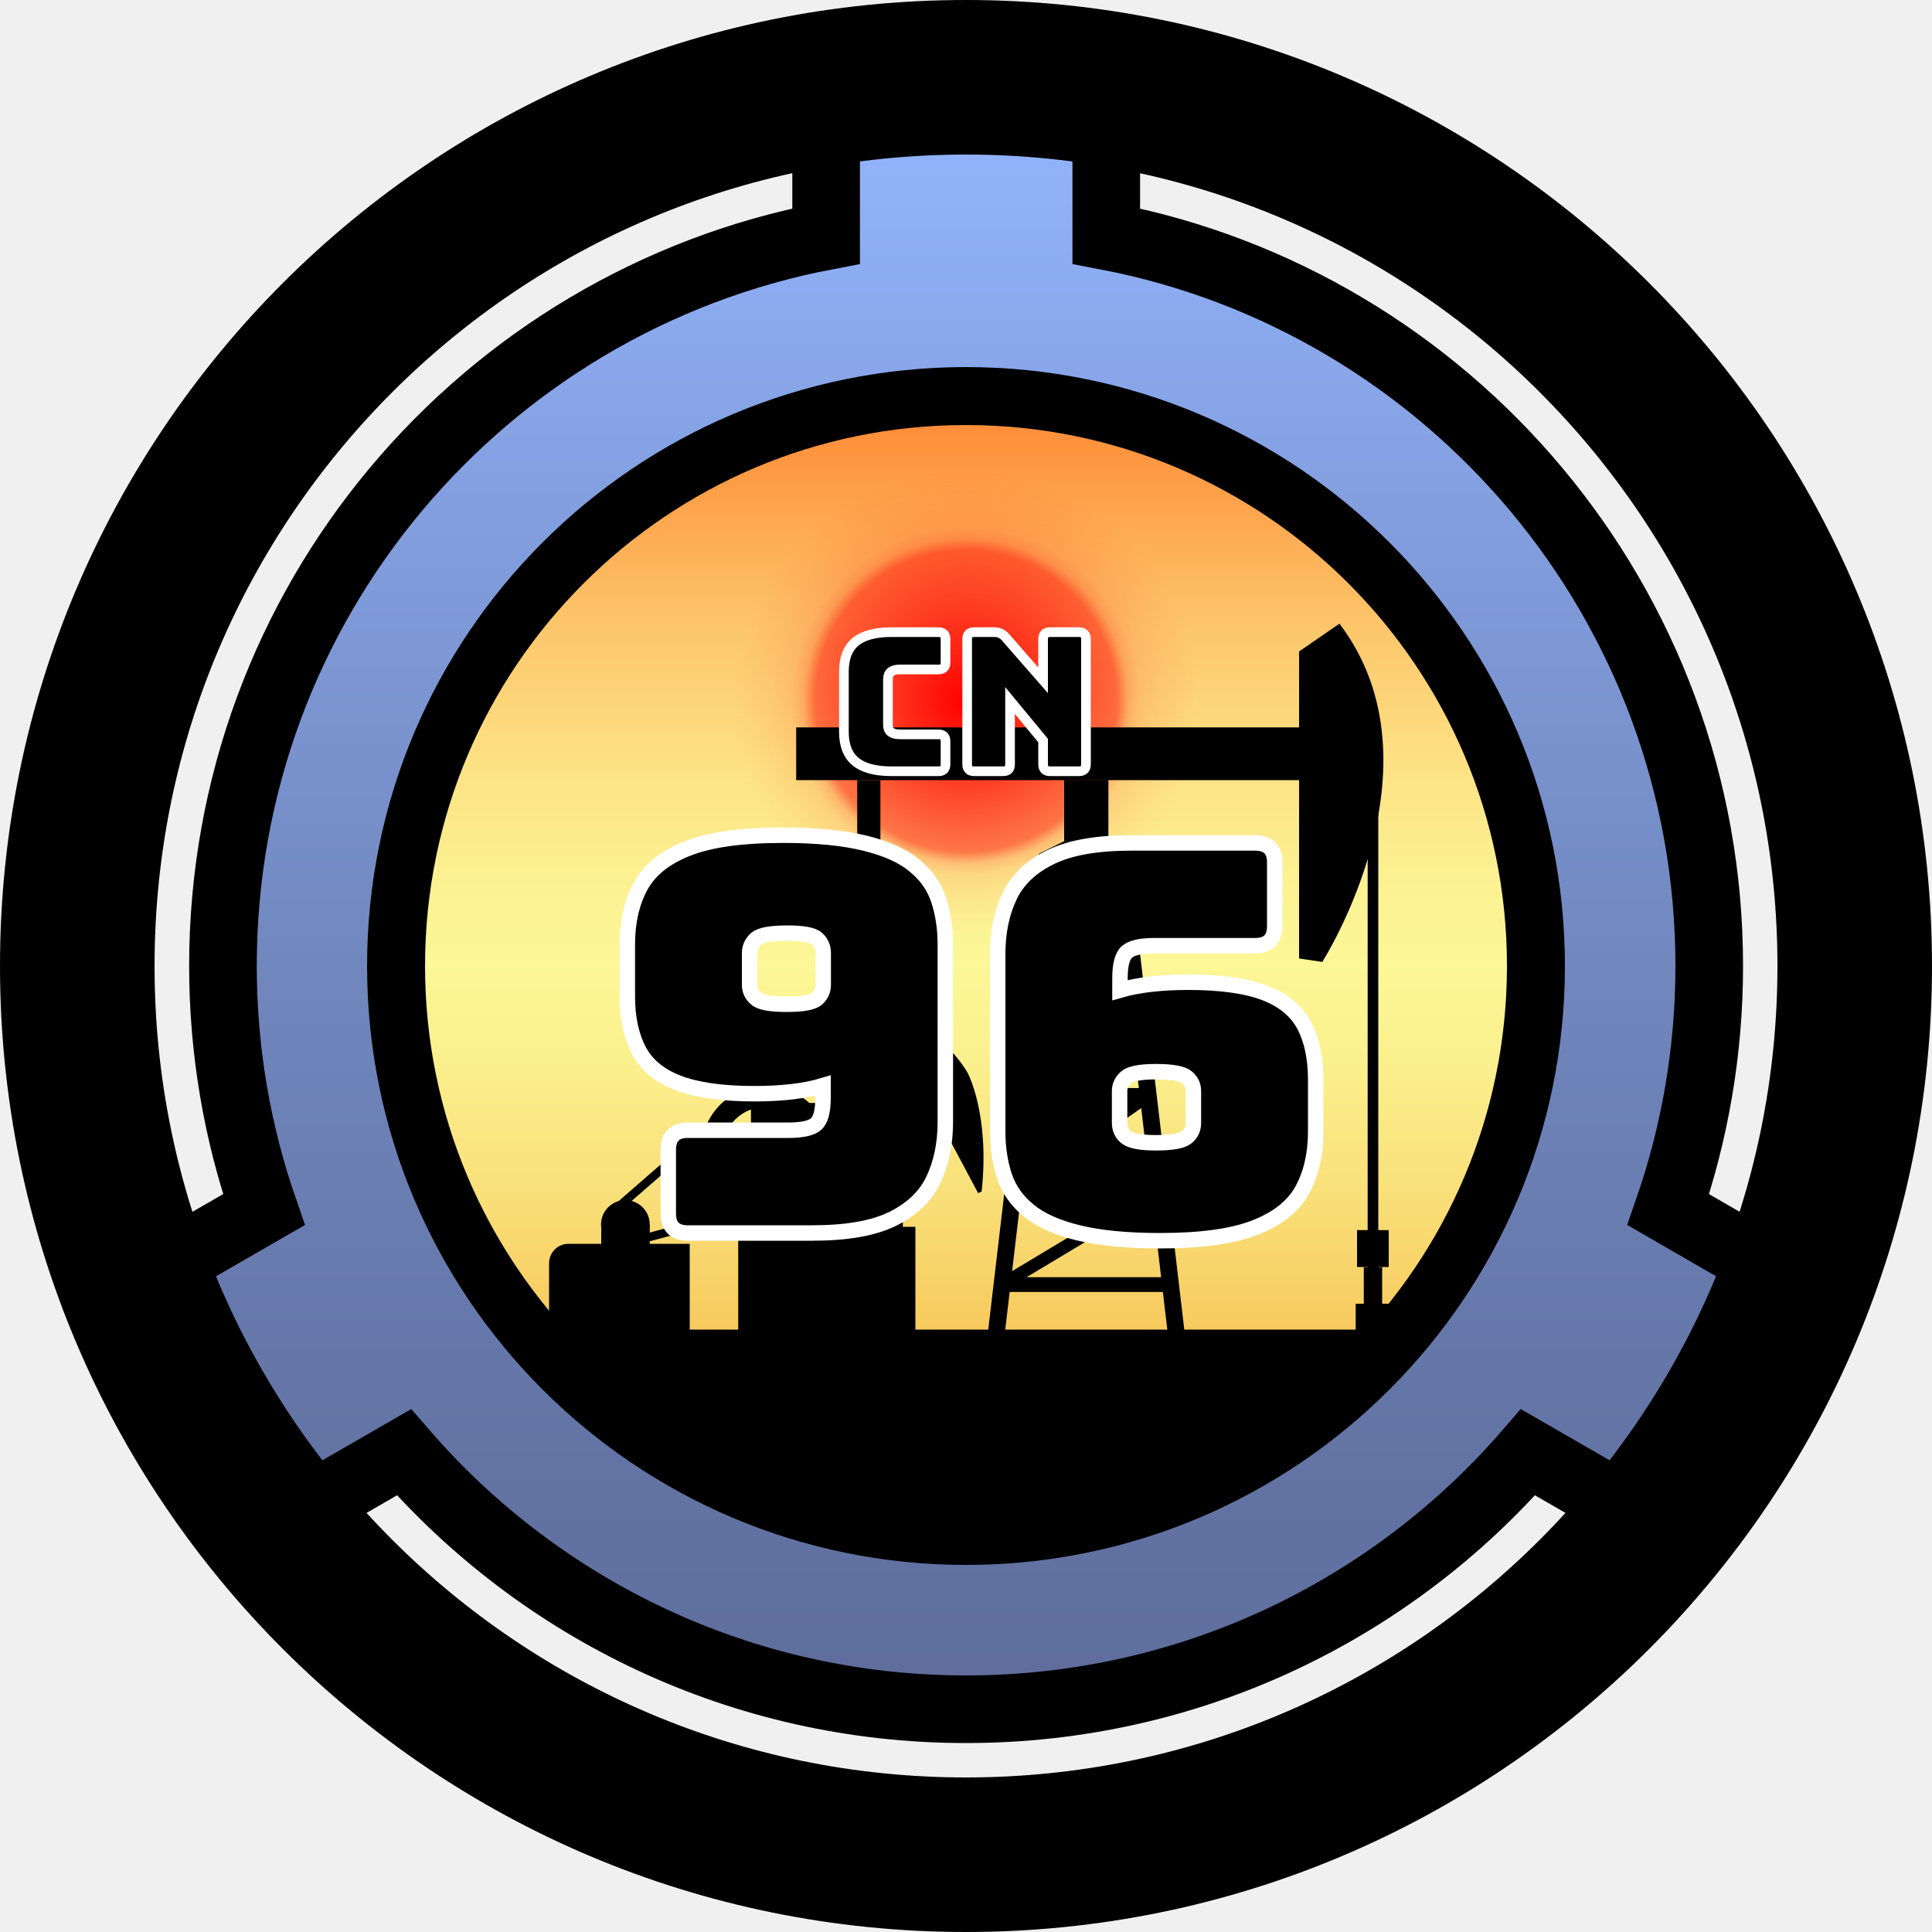
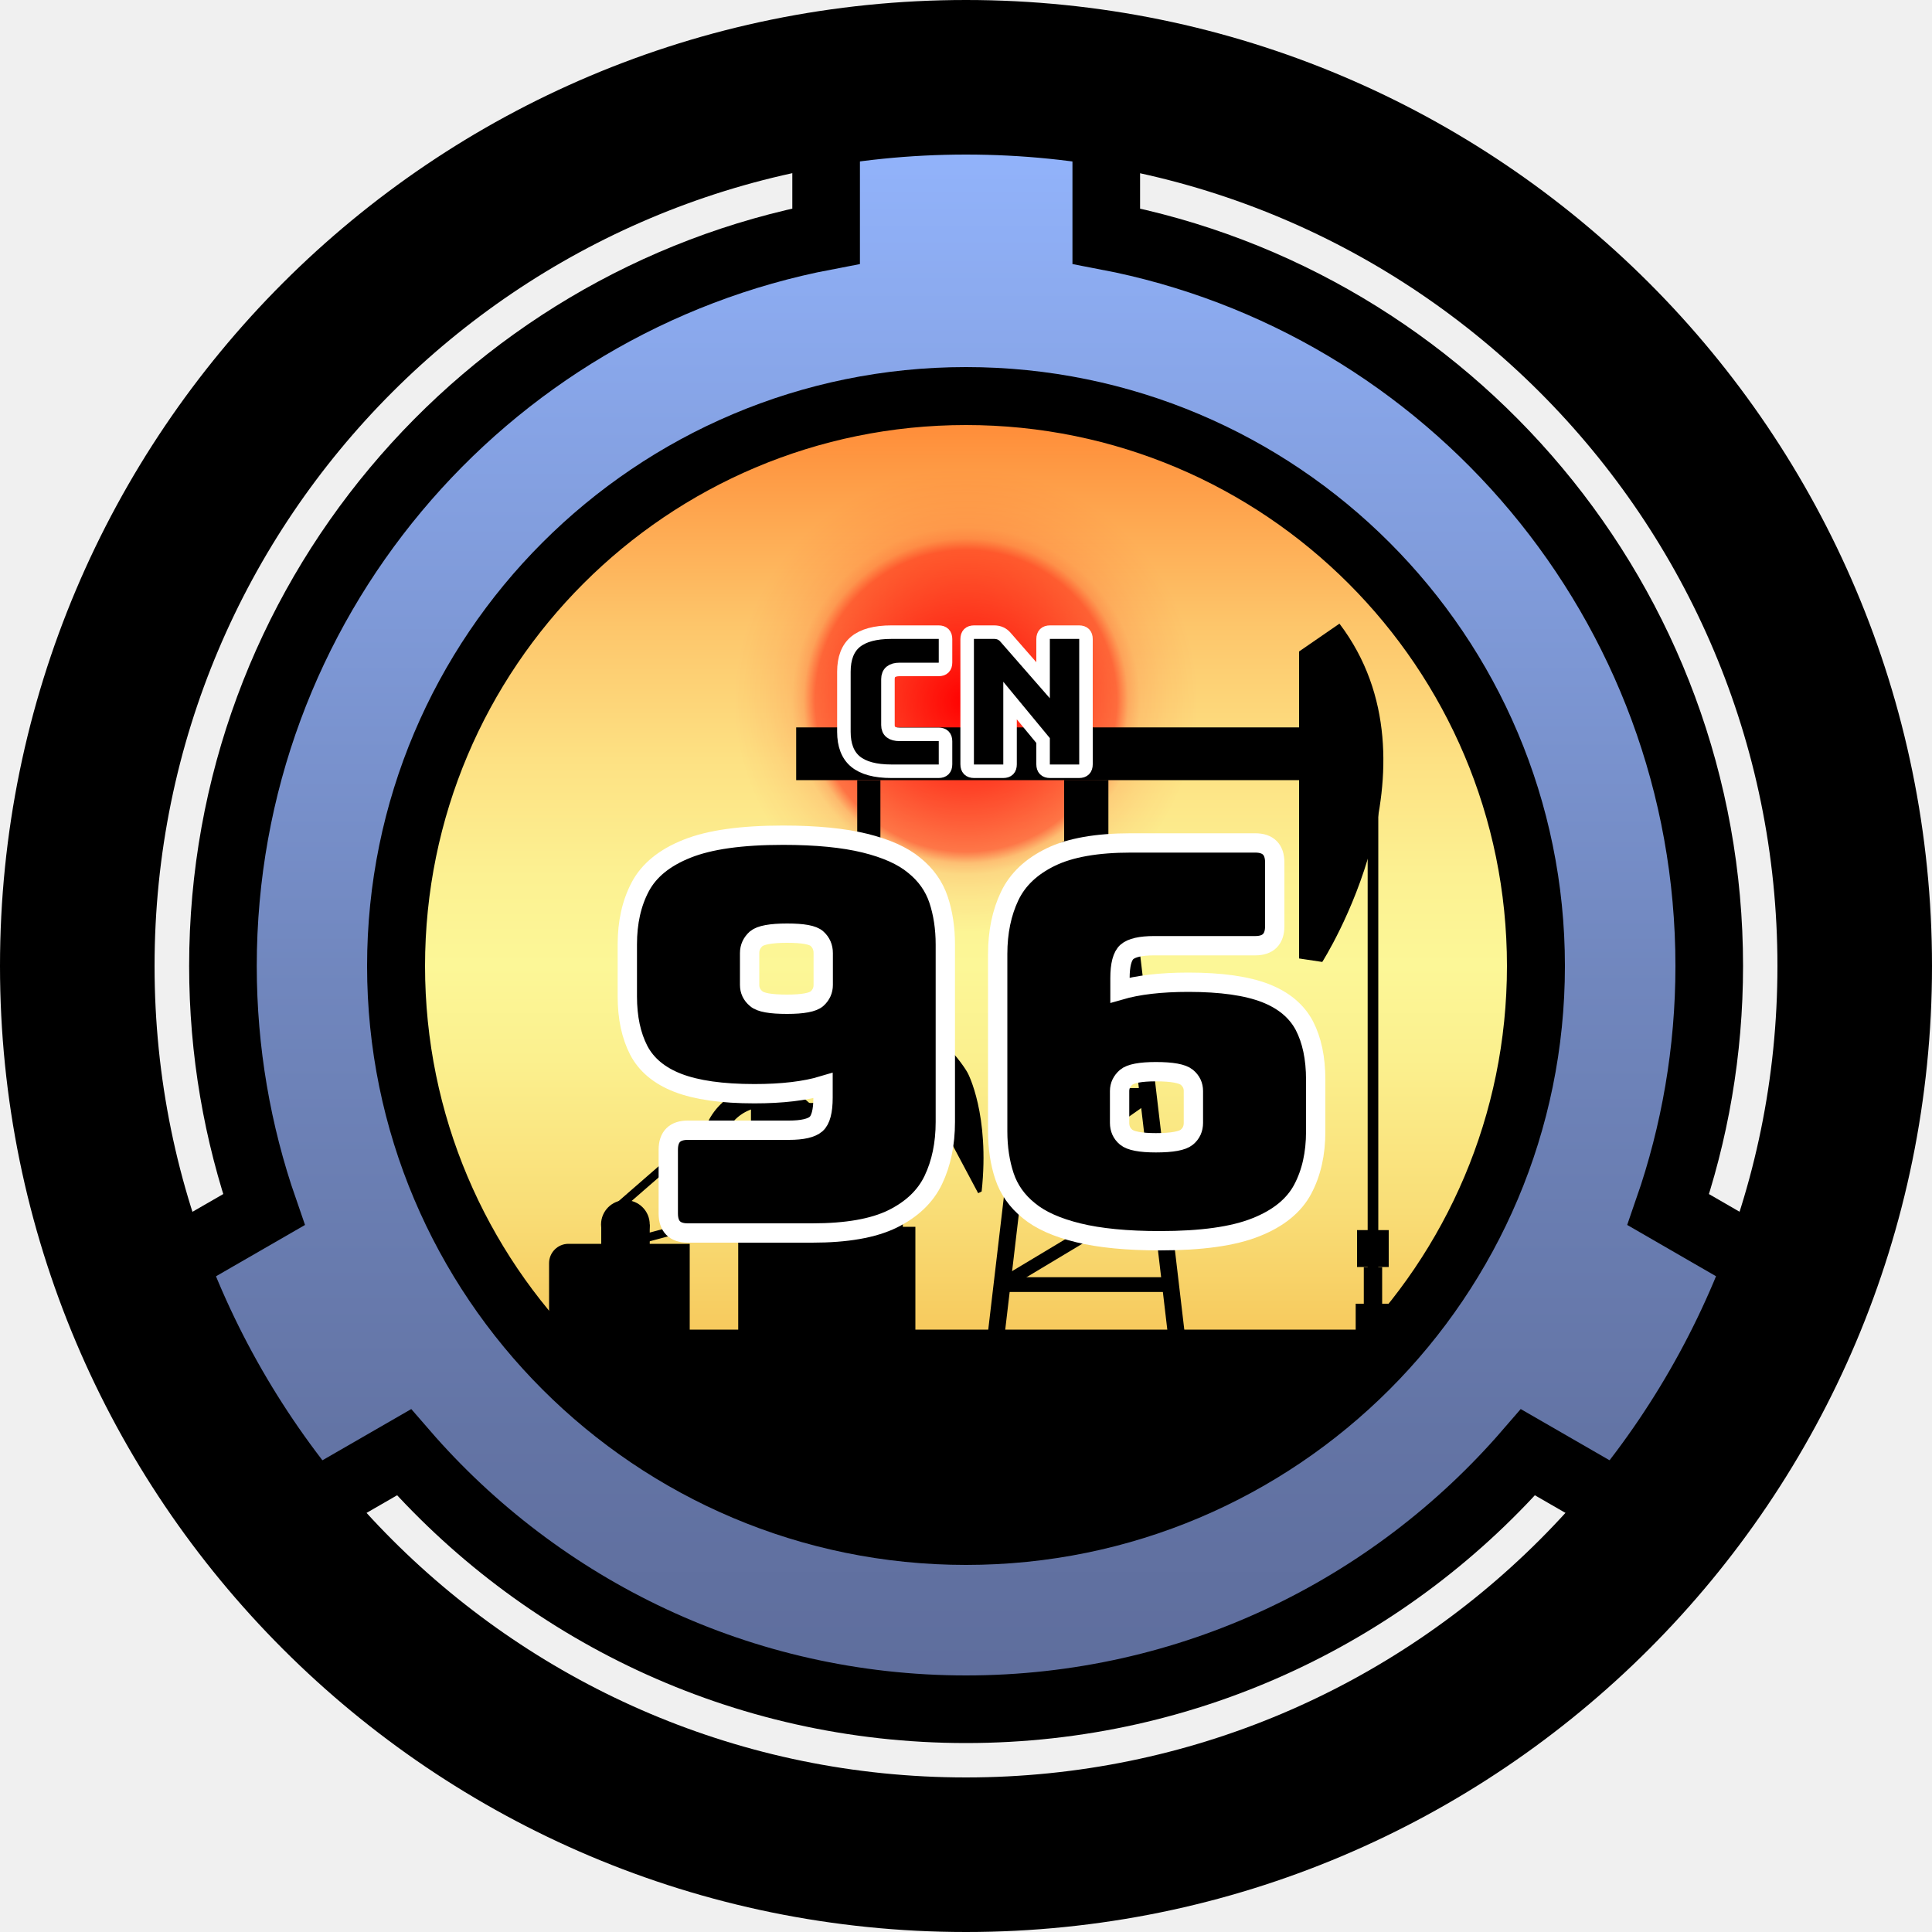
<svg xmlns="http://www.w3.org/2000/svg" id="site-cn-96-ani" viewBox="0 0 1000 1000" shape-rendering="geometricPrecision" text-rendering="geometricPrecision">
  <style>
        /*  */
        svg[viewBox="0 0 1000 1000"] #v-belt {
            animation: shaky 3s ease-in-out infinite normal forwards;
        }

        @keyframes shaky {
            0% {
                translate: 0 0;
            }

            3% {
                translate: 0.5px 0;
            }

            10% {
                translate: 0 0;
            }

            13% {
                translate: 0 0;
            }

            20% {
                translate: 0.5px 0;
            }

            23% {
                translate: 0 -0.5px;
            }

            33% {
                translate: 0 0;
            }

            36% {
                translate: 0.5px 0;
            }

            46% {
                translate: 0 0;
            }

            53% {
                translate: 0.5px -1px;
            }

            60% {
                translate: 0 -0.5px;
            }

            63% {
                translate: 0 -1px;
            }

            73% {
                translate: 0 0;
            }

            83% {
                translate: 0.5px 0;
            }

            86% {
                translate: 0 0;
            }

            100% {
                translate: 0 -0.5px;
            }
        }

        svg[viewBox="0 0 1000 1000"] #working-wire {
            animation: drilling 3s cubic-bezier(0.25, 0.1, 0.64, 1) infinite normal forwards;
        }

        @keyframes drilling {
            0% {
                translate: 0 -70px;
            }

            50% {
                translate: 0 0;
            }

            100% {
                translate: 0 -70px;
            }
        }

        svg[viewBox="0 0 1000 1000"] #hammer {
            animation: hammer-rotate 3s cubic-bezier(0.25, 0.1, 0.64, 1) infinite normal forwards;
            transform-origin: 562.2px 390.1px;
        }

        @keyframes hammer-rotate {
            0% {
                rotate: -20deg;
            }

            50% {
                rotate: 20deg;
            }

            100% {
                rotate: -20deg;
            }
        }

        svg[viewBox="0 0 1000 1000"] #small-hammer {
            animation: small-hammer-rotate 3s linear infinite normal forwards;
            transform-origin: 415px 601px;
        }

        @keyframes small-hammer-rotate {
            0% {
                rotate: 486deg;
            }

            50% {
                rotate: 306deg;
            }

            100% {
                rotate: 126deg;
            }
        }

        svg[viewBox="0 0 1000 1000"] #link {
            animation: link-ani-merged 3s linear infinite normal forwards;
            transform-origin: 449.75px 504.44px;
        }

        @keyframes link-ani-merged {
            0% {
                transform: translate(-27.31px, 33.21px) rotate(6.54deg);
            }

            3.33% {
                transform: translate(-24.20px, 30.08px) rotate(3.91deg);
            }

            6.67% {
                transform: translate(-21.22px, 24.24px) rotate(0.97deg);
            }

            10% {
                transform: translate(-19.15px, 17.16px) rotate(-1.37deg);
            }

            13.33% {
                transform: translate(-17.50px, 8.87px) rotate(-3.35deg);
            }

            16.67% {
                transform: translate(-15.00px, 0.09px) rotate(-5.32deg);
            }

            20% {
                transform: translate(-13.78px, -8.88px) rotate(-6.53deg);
            }

            23.33% {
                transform: translate(-12.51px, -17.81px) rotate(-7.33deg);
            }

            26.67% {
                transform: translate(-12.16px, -26.47px) rotate(-7.47deg);
            }

            30% {
                transform: translate(-11.76px, -34.02px) rotate(-7.07deg);
            }

            33.33% {
                transform: translate(-12.34px, -40.71px) rotate(-6.12deg);
            }

            36.67% {
                transform: translate(-13.00px, -46.99px) rotate(-4.88deg);
            }

            40% {
                transform: translate(-14.32px, -51.78px) rotate(-3.25deg);
            }

            43.33% {
                transform: translate(-16.26px, -55.47px) rotate(-1.57deg);
            }

            46.67% {
                transform: translate(-19.66px, -57.74px) rotate(0.81deg);
            }

            50% {
                transform: translate(-22.76px, -58.83px) rotate(2.78deg);
            }

            53.33% {
                transform: translate(-27.31px, -55.50px) rotate(4.88deg);
            }

            56.67% {
                transform: translate(-31.78px, -49.78px) rotate(6.58deg);
            }

            60% {
                transform: translate(-36.80px, -43.17px) rotate(8.44deg);
            }

            63.33% {
                transform: translate(-41.01px, -35.39px) rotate(10.13deg);
            }

            66.67% {
                transform: translate(-44.88px, -27.41px) rotate(11.84deg);
            }

            70% {
                transform: translate(-47.41px, -19.29px) rotate(13.10deg);
            }

            73.33% {
                transform: translate(-48.02px, -10.64px) rotate(13.65deg);
            }

            76.67% {
                transform: translate(-48.18px, -2.50px) rotate(14.11deg);
            }

            80% {
                transform: translate(-47.44px, 5.31px) rotate(14.38deg);
            }

            83.33% {
                transform: translate(-45.60px, 12.57px) rotate(14.10deg);
            }

            86.67% {
                transform: translate(-43.25px, 18.95px) rotate(13.48deg);
            }

            90% {
                transform: translate(-39.55px, 24.76px) rotate(12.11deg);
            }

            93.33% {
                transform: translate(-36.19px, 28.84px) rotate(10.75deg);
            }

            96.67% {
                transform: translate(-31.22px, 32.04px) rotate(8.54deg);
            }

            100% {
                transform: translate(-28.17px, 33.27px) rotate(6.92deg);
            }
        }

        /*  */
    </style>
  <defs>
    <linearGradient id="middle-shield-fill" x1="500" y1="50" x2="500" y2="884.7" spreadMethod="pad" gradientUnits="userSpaceOnUse">
      <stop id="middle-shield-fill-0" offset="0%" stop-color="#94b6ff" />
      <stop id="middle-shield-fill-1" offset="20.39%" stop-color="#86a3e5" />
      <stop id="middle-shield-fill-2" offset="55.22%" stop-color="#7086bd" />
      <stop id="middle-shield-fill-3" offset="82.98%" stop-color="#6374a5" />
      <stop id="middle-shield-fill-4" offset="100%" stop-color="#5e6d9c" />
    </linearGradient>
    <linearGradient id="inner-circle-fill" x1="500" y1="205" x2="500" y2="795" spreadMethod="pad" gradientUnits="userSpaceOnUse">
      <stop id="inner-circle-fill-0" offset="0%" stop-color="#ff8532" />
      <stop id="inner-circle-fill-1" offset="20.32%" stop-color="#fdc66b" />
      <stop id="inner-circle-fill-2" offset="31.91%" stop-color="#fde183" />
      <stop id="inner-circle-fill-3" offset="42.17%" stop-color="#fcf192" />
      <stop id="inner-circle-fill-4" offset="50%" stop-color="#fcf797" />
      <stop id="inner-circle-fill-5" offset="58.21%" stop-color="#fbf08e" />
      <stop id="inner-circle-fill-6" offset="71.59%" stop-color="#f9dd76" />
      <stop id="inner-circle-fill-7" offset="88.38%" stop-color="#f5be4e" />
      <stop id="inner-circle-fill-8" offset="100%" stop-color="#f2a52f" />
    </linearGradient>
    <radialGradient id="sunshine" cx="500" cy="362.8" r="120" spreadMethod="pad" gradientUnits="userSpaceOnUse">
      <stop id="sunshine-0" offset="0%" stop-color="#f00" />
      <stop id="sunshine-1" offset="65%" stop-color="rgba(255,0,0,0.5)" />
      <stop id="sunshine-2" offset="70%" stop-color="rgba(255,0,0,0.2)" />
      <stop id="sunshine-3" offset="75%" stop-color="rgba(255,0,0,0.1)" />
      <stop id="sunshine-4" offset="85%" stop-color="rgba(255,0,0,0.05)" />
      <stop id="sunshine-5" offset="100%" stop-color="rgba(255,0,0,0)" />
    </radialGradient>
  </defs>
  <g id="site-cn-96-ani">
    <path id="middle-shield" d="M926,662.2l-62.5-36.1c13.7-39.5,21.2-82,21.2-126.1c0-187.6-134.4-343.9-312.1-377.8v-72.2h-145v72.2C249.7,156.1,115.4,312.4,115.4,500c0,44.2,7.5,86.6,21.2,126.1L74,662.2l72.5,125.6l62.6-36.1c70.5,81.4,174.7,133,290.9,133s220.4-51.5,290.9-133l62.6,36.1L926,662.2Z" fill="url(#middle-shield-fill)" stroke="#000" stroke-width="35" stroke-miterlimit="10" />
    <circle id="inner-circle" r="295" cx="500" cy="500" fill="url(#inner-circle-fill)" stroke="#000" stroke-width="30" stroke-miterlimit="10" />
    <circle id="sun" r="120" cx="500" cy="362.8" fill="url(#sunshine)" />
    <g id="silhouette">
      <path id="ground" d="M502.2,785.6c71.9,0,162.7-41,208.2-97.4h-422.7c46.3,55.7,138.2,97.4,214.5,97.4Z" />
      <g id="prime-mover">
        <g id="actuator-base">
          <rect id="actuator-base-lower-part" x="382.1" y="635" width="91.7" height="54.6" />
          <rect id="actuator-base-upper-part" x="388.7" y="570.9" width="78.6" height="64.4" />
        </g>
        <g id="actuator">
          <path id="sub-base" d="M284.2,688.6H357v-44.8h-62.8c-5.5,0-10,4.5-10,10V688.6z" />
          <rect id="driver-sheave-base" x="311.2" y="633.8" width="25.1" height="13.1" />
          <ellipse id="driver-sheave" cx="323.7" cy="633.8" rx="12.6" ry="12.6" />
          <g id="v-belt">
            <line id="line1" x1="317.3" y1="627.1" x2="378.9" y2="573.5" stroke="#000" stroke-width="4.367" stroke-miterlimit="10" />
            <line id="line2" x1="327.8" y1="642.5" x2="404.6" y2="621.9" stroke="#000" stroke-width="4.367" stroke-miterlimit="10" />
          </g>
          <ellipse id="driven-sheave" fill="none" stroke="#000000" stroke-width="10.917" stroke-miterlimit="10" cx="396.3" cy="595.3" rx="27.8" ry="27.8" />
        </g>
        <g id="small-hammer">
          <rect x="425" y="547.3" transform="matrix(0.4678 0.8838 -0.8838 0.4678 754.1081 -84.6446)" width="44.8" height="73.1" />
          <path d="M500.9,555.4c0,0-11.3-21.5-46.6-40.3l-1.8,0.9l26.8,50.9l27,50.7l1.8-0.9C512.4,576.8,500.9,555.4,500.9,555.4z" />
        </g>
      </g>
      <g id="tower">
        <path id="joint" d="M557.9,391.5l-7.1,12.3h22.9l-7.1-12.3C564.7,388.1,559.8,388.1,557.9,391.5z" />
        <line fill="none" stroke="#000000" stroke-width="8.733" stroke-miterlimit="10" x1="542.4" y1="463.2" x2="515.1" y2="695.1" />
        <line fill="none" stroke="#000000" stroke-width="8.733" stroke-miterlimit="10" x1="582.1" y1="463.2" x2="609.4" y2="695.1" />
        <line fill="none" stroke="#000000" stroke-width="7.642" stroke-miterlimit="10" x1="541.7" y1="469.1" x2="582.8" y2="469.1" />
        <line fill="none" stroke="#000000" stroke-width="7.642" stroke-miterlimit="10" x1="535.9" y1="518.1" x2="588.6" y2="518.1" />
        <line fill="none" stroke="#000000" stroke-width="7.642" stroke-miterlimit="10" x1="530.2" y1="567" x2="594.3" y2="567" />
        <line fill="none" stroke="#000000" stroke-width="7.642" stroke-miterlimit="10" x1="524.4" y1="616" x2="600.1" y2="616" />
        <line fill="none" stroke="#000000" stroke-width="7.642" stroke-miterlimit="10" x1="518.6" y1="664.9" x2="605.8" y2="664.9" />
        <line fill="none" stroke="#000000" stroke-width="6.55" stroke-miterlimit="10" x1="582.8" y1="469.1" x2="535.9" y2="518.1" />
        <line fill="none" stroke="#000000" stroke-width="6.55" stroke-miterlimit="10" x1="588.6" y1="518.1" x2="530.2" y2="567" />
        <line fill="none" stroke="#000000" stroke-width="6.55" stroke-miterlimit="10" x1="594.3" y1="567" x2="524.4" y2="616" />
        <line fill="none" stroke="#000000" stroke-width="6.55" stroke-miterlimit="10" x1="600.1" y1="616" x2="518.6" y2="664.9" />
        <rect x="550.8" y="403.8" width="22.9" height="31.7" />
        <rect x="537.7" y="441.9" width="49.1" height="24" />
        <polygon points="550.8,435.4 537.7,441.9 586.8,441.9 573.7,435.4" />
      </g>
      <g id="crank">
        <g id="link">
          <rect x="443.7" y="403.8" width="12" height="61.5" />
          <rect x="445.9" y="465.1" width="7.6" height="150" />
        </g>
        <g id="working-wire-wrap" clip-path="url(#clipping-path)">
          <g id="working-wire">
            <rect id="bridle" x="707.9" y="420" width="5.5" height="350" />
            <rect id="hang" x="702.4" y="636.7" width="16.4" height="19.1" />
          </g>
        </g>
        <clipPath id="clipping-path">
          <rect id="working-wire-clip" x="660" y="350" width="100" height="350" fill="none" stroke-width="0" />
        </clipPath>
        <g id="hammer">
          <rect id="walking-beam" x="412.1" y="376.5" width="260.3" height="27.3" />
          <path id="horsehead" d="M672.4,337.2v158.9l12,1.8c0,0,64.8-101.4,8.9-175.1L672.4,337.2z" />
        </g>
      </g>
      <g id="tee">
        <path d="M719.6,692.1v-17.3h-17.9v17.3c0,1.1-0.9,2-2,2h-5.4v5.3H727v-5.3h-5.4C720.5,694.1,719.6,693.2,719.6,692.1z" />
        <rect x="705.9" y="655.9" width="9.5" height="19" />
      </g>
    </g>
    <g id="text">
      <g id="96">
-         <path stroke="#FFFFFF" stroke-width="8" stroke-miterlimit="10" d="M485.8,465.7c-2.3-6.9-6.5-12.9-12.6-17.8c-6-5-14.6-8.8-25.6-11.5s-25.1-4.1-42.3-4.1c-21.5,0-38,2.3-49.7,7    c-11.6,4.6-19.7,11.2-24.2,19.7s-6.7,18.4-6.7,29.8v26.9c0,11.1,2,20.3,5.9,27.9c3.9,7.5,10.7,13.2,20.3,16.9    c9.6,3.7,22.8,5.6,39.6,5.6c14.3,0,26.2-1.4,35.5-4.2v6.3c0,6.9-1.2,11.5-3.6,13.6c-2.4,2.1-7.1,3.2-14,3.2H356    c-6.7,0-10.1,3.4-10.1,10.1v33c0,6.7,3.4,10.1,10.1,10.1h64.4c17.8,0,31.6-2.4,41.6-7.3c9.9-4.9,17-11.6,21.1-20.2    c4.1-8.6,6.2-18.6,6.2-30v-91.8C489.3,480.4,488.1,472.6,485.8,465.7z M426.1,509.8c0,2.8-1.1,5.2-3.2,7.1    c-2.1,1.9-7.3,2.9-15.5,2.9c-8.4,0-13.8-0.9-16-2.9c-2.3-1.9-3.4-4.3-3.4-7.1v-16.5c0-3,1.2-5.4,3.4-7.4c2.3-1.9,7.6-2.9,16-2.9    c8.2,0,13.4,0.9,15.5,2.9c2.1,1.9,3.2,4.4,3.2,7.4V509.8z" />
-         <path stroke="#FFFFFF" stroke-width="8" stroke-miterlimit="10" d="M675.1,530.8c-4-7.5-10.7-13.1-20.2-16.8c-9.6-3.7-22.8-5.6-39.8-5.6c-14.3,0-26.1,1.4-35.4,4.1v-6.2    c0-6.9,1.2-11.5,3.6-13.6c2.4-2.1,7.1-3.2,14-3.2h52.4c6.7,0,10.1-3.4,10.1-10.1v-33c0-6.7-3.4-10.1-10.1-10.1h-64.4    c-17.5,0-31.3,2.4-41.4,7.3s-17.2,11.6-21.3,20.2c-4.1,8.6-6.2,18.6-6.2,30v91.8c0,8.5,1.2,16.3,3.5,23.2    c2.3,6.9,6.5,12.9,12.6,17.8c6,5,14.6,8.8,25.6,11.5c11,2.7,25.1,4.1,42.3,4.1c21.5,0,38-2.3,49.7-7c11.6-4.6,19.7-11.2,24.2-19.7    s6.7-18.4,6.7-29.8v-26.9C681,547.6,679,538.3,675.1,530.8z M617.7,581.2c0,3-1.1,5.5-3.4,7.4s-7.6,2.9-16,2.9    c-8,0-13.1-1-15.4-2.9s-3.4-4.4-3.4-7.4v-16.5c0-2.8,1.2-5.2,3.4-7.1s7.4-2.9,15.4-2.9c8.4,0,13.7,1,16,2.9s3.4,4.3,3.4,7.1V581.2    z" />
+         <path stroke="#FFFFFF" stroke-width="10" stroke-miterlimit="10" d="M485.8,465.7c-2.3-6.9-6.5-12.9-12.6-17.8c-6-5-14.6-8.8-25.6-11.5s-25.1-4.1-42.3-4.1c-21.5,0-38,2.3-49.7,7    c-11.6,4.6-19.7,11.2-24.2,19.7s-6.7,18.4-6.7,29.8v26.9c0,11.1,2,20.3,5.9,27.9c3.9,7.5,10.7,13.2,20.3,16.9    c9.6,3.7,22.8,5.6,39.6,5.6c14.3,0,26.2-1.4,35.5-4.2v6.3c0,6.9-1.2,11.5-3.6,13.6c-2.4,2.1-7.1,3.2-14,3.2H356    c-6.7,0-10.1,3.4-10.1,10.1v33c0,6.7,3.4,10.1,10.1,10.1h64.4c17.8,0,31.6-2.4,41.6-7.3c9.9-4.9,17-11.6,21.1-20.2    c4.1-8.6,6.2-18.6,6.2-30v-91.8C489.3,480.4,488.1,472.6,485.8,465.7z M426.1,509.8c0,2.8-1.1,5.2-3.2,7.1    c-2.1,1.9-7.3,2.9-15.5,2.9c-8.4,0-13.8-0.9-16-2.9c-2.3-1.9-3.4-4.3-3.4-7.1v-16.5c0-3,1.2-5.4,3.4-7.4c2.3-1.9,7.6-2.9,16-2.9    c8.2,0,13.4,0.9,15.5,2.9c2.1,1.9,3.2,4.4,3.2,7.4V509.8z" />
+         <path stroke="#FFFFFF" stroke-width="10" stroke-miterlimit="10" d="M675.1,530.8c-4-7.5-10.7-13.1-20.2-16.8c-9.6-3.7-22.8-5.6-39.8-5.6c-14.3,0-26.1,1.4-35.4,4.1v-6.2    c0-6.9,1.2-11.5,3.6-13.6c2.4-2.1,7.1-3.2,14-3.2h52.4c6.7,0,10.1-3.4,10.1-10.1v-33c0-6.7-3.4-10.1-10.1-10.1h-64.4    c-17.5,0-31.3,2.4-41.4,7.3s-17.2,11.6-21.3,20.2c-4.1,8.6-6.2,18.6-6.2,30v91.8c0,8.5,1.2,16.3,3.5,23.2    c2.3,6.9,6.5,12.9,12.6,17.8c6,5,14.6,8.8,25.6,11.5c11,2.7,25.1,4.1,42.3,4.1c21.5,0,38-2.3,49.7-7c11.6-4.6,19.7-11.2,24.2-19.7    s6.7-18.4,6.7-29.8v-26.9C681,547.6,679,538.3,675.1,530.8z M617.7,581.2c0,3-1.1,5.5-3.4,7.4s-7.6,2.9-16,2.9    c-8,0-13.1-1-15.4-2.9s-3.4-4.4-3.4-7.4v-16.5c0-2.8,1.2-5.2,3.4-7.1s7.4-2.9,15.4-2.9c8.4,0,13.7,1,16,2.9s3.4,4.3,3.4,7.1V581.2    z" />
      </g>
      <g id="CN">
-         <path stroke="#FFFFFF" stroke-width="5" stroke-miterlimit="10" d="M485.8,399.2h-24.4c-8.4,0-14.6-1.7-18.6-5s-6-8.5-6-15.4v-31.1c0-7,2-12.2,6-15.5s10.2-5,18.6-5h24.4    c2.4,0,3.6,1.2,3.6,3.6v12.1c0,2.4-1.2,3.6-3.6,3.6h-20.1c-4.1,0-6.1,1.7-6.1,5v23.8c0,3.2,2,4.8,6.1,4.8h20.1    c2.4,0,3.6,1.2,3.6,3.6v11.9C489.4,398,488.2,399.2,485.8,399.2z" />
-         <path stroke="#FFFFFF" stroke-width="5" stroke-miterlimit="10" d="M519.2,399.2h-15c-2.4,0-3.6-1.2-3.6-3.6v-64.8c0-2.4,1.2-3.6,3.6-3.6h10.4c2.4,0,4.4,0.9,5.9,2.7l19.4,22.2    v-21.3c0-2.4,1.2-3.6,3.6-3.6h15c2.4,0,3.6,1.2,3.6,3.6v64.8c0,2.4-1.2,3.6-3.6,3.6h-15c-2.4,0-3.6-1.2-3.6-3.6v-12.3l-17.1-20.7    v33C522.8,398,521.7,399.2,519.2,399.2z" />
+         <path stroke="#FFFFFF" stroke-width="7" stroke-miterlimit="10" d="M485.8,399.2h-24.4c-8.4,0-14.6-1.7-18.6-5s-6-8.5-6-15.4v-31.1c0-7,2-12.2,6-15.5s10.2-5,18.6-5h24.4    c2.4,0,3.6,1.2,3.6,3.6v12.1c0,2.4-1.2,3.6-3.6,3.6h-20.1c-4.1,0-6.1,1.7-6.1,5v23.8c0,3.2,2,4.8,6.1,4.8h20.1    c2.4,0,3.6,1.2,3.6,3.6v11.9C489.4,398,488.2,399.2,485.8,399.2z" />
+         <path stroke="#FFFFFF" stroke-width="7" stroke-miterlimit="10" d="M519.2,399.2h-15c-2.4,0-3.6-1.2-3.6-3.6v-64.8c0-2.4,1.2-3.6,3.6-3.6h10.4c2.4,0,4.4,0.9,5.9,2.7l19.4,22.2    v-21.3c0-2.4,1.2-3.6,3.6-3.6h15c2.4,0,3.6,1.2,3.6,3.6v64.8c0,2.4-1.2,3.6-3.6,3.6h-15c-2.4,0-3.6-1.2-3.6-3.6v-12.3l-17.1-20.7    v33C522.8,398,521.7,399.2,519.2,399.2z" />
      </g>
    </g>
    <circle id="outer-frame" cx="500" cy="500" r="460" fill="none" stroke="#000" stroke-width="80" stroke-miterlimit="10" />
  </g>
</svg>
